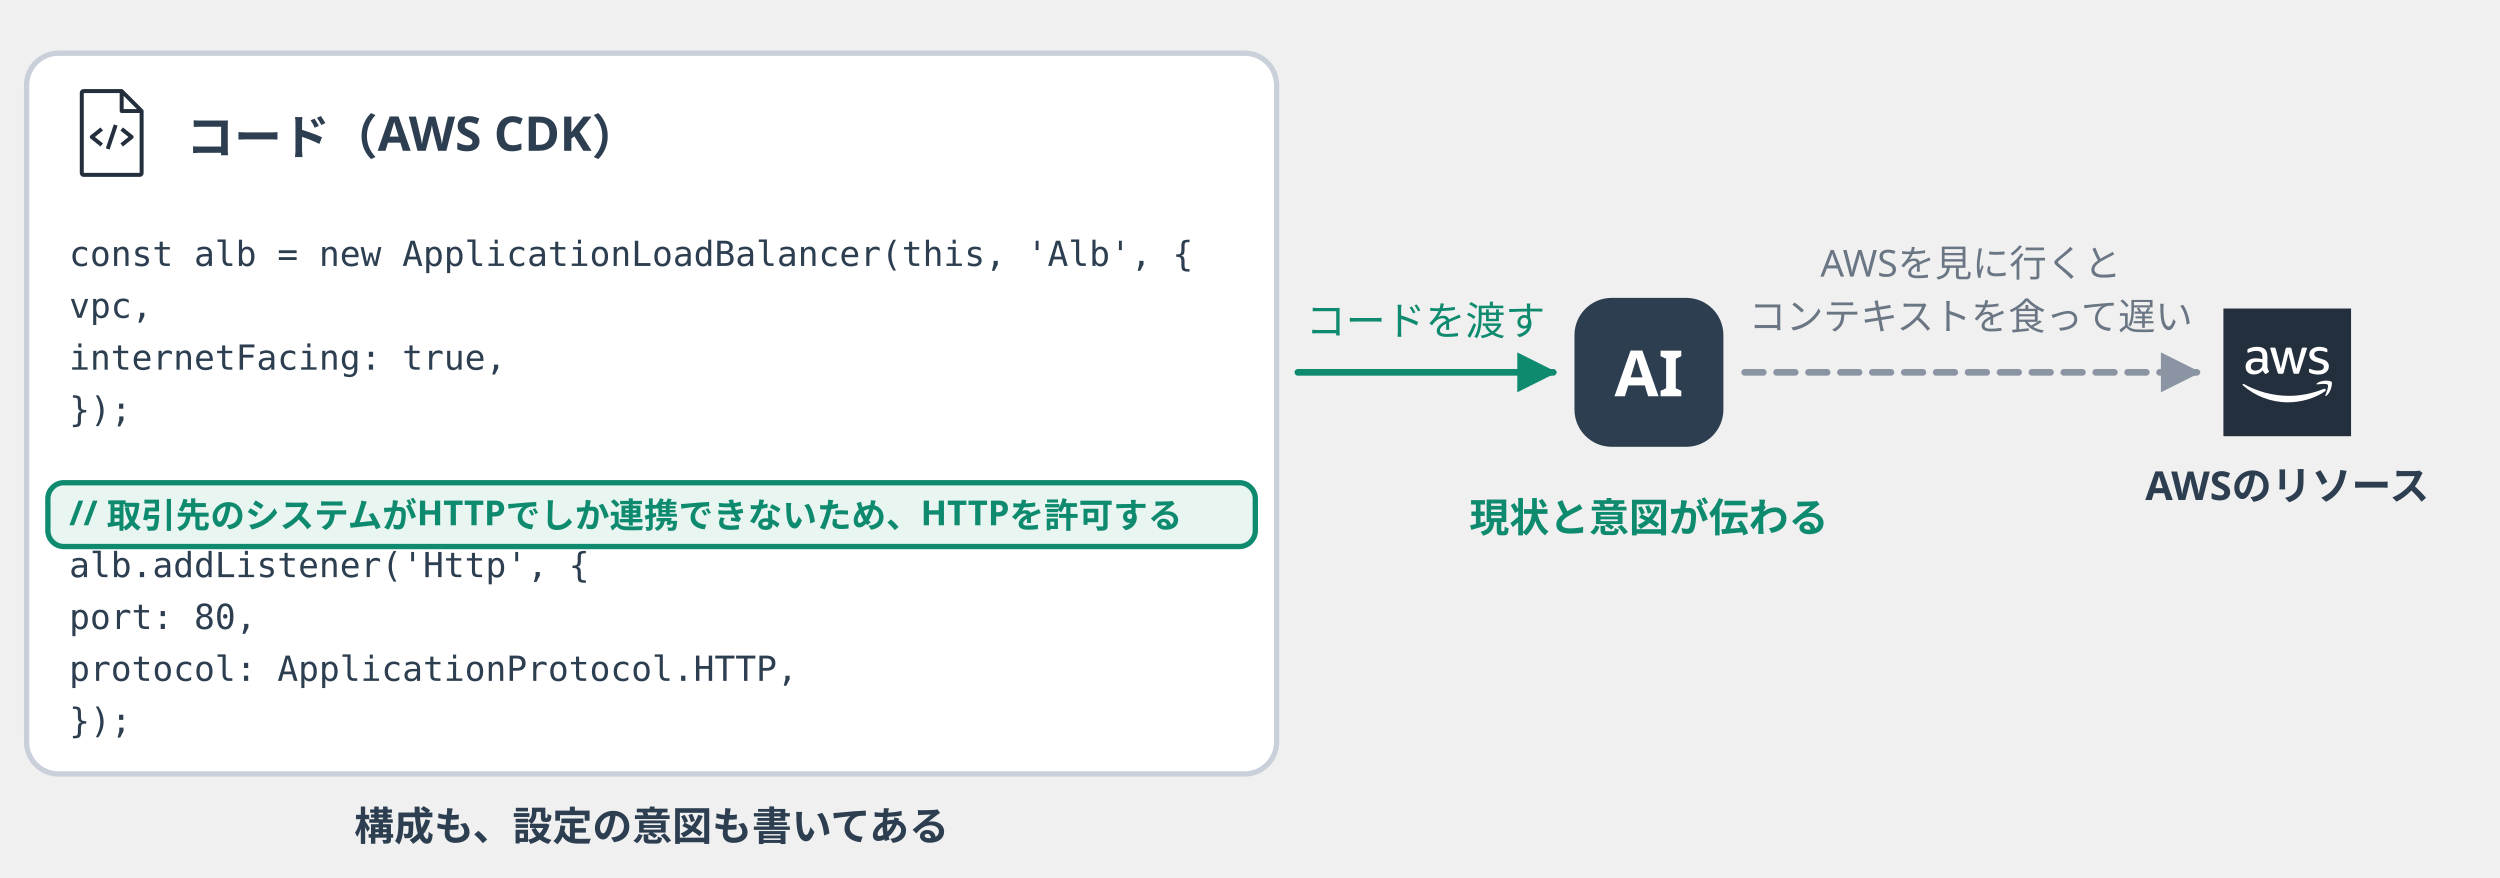
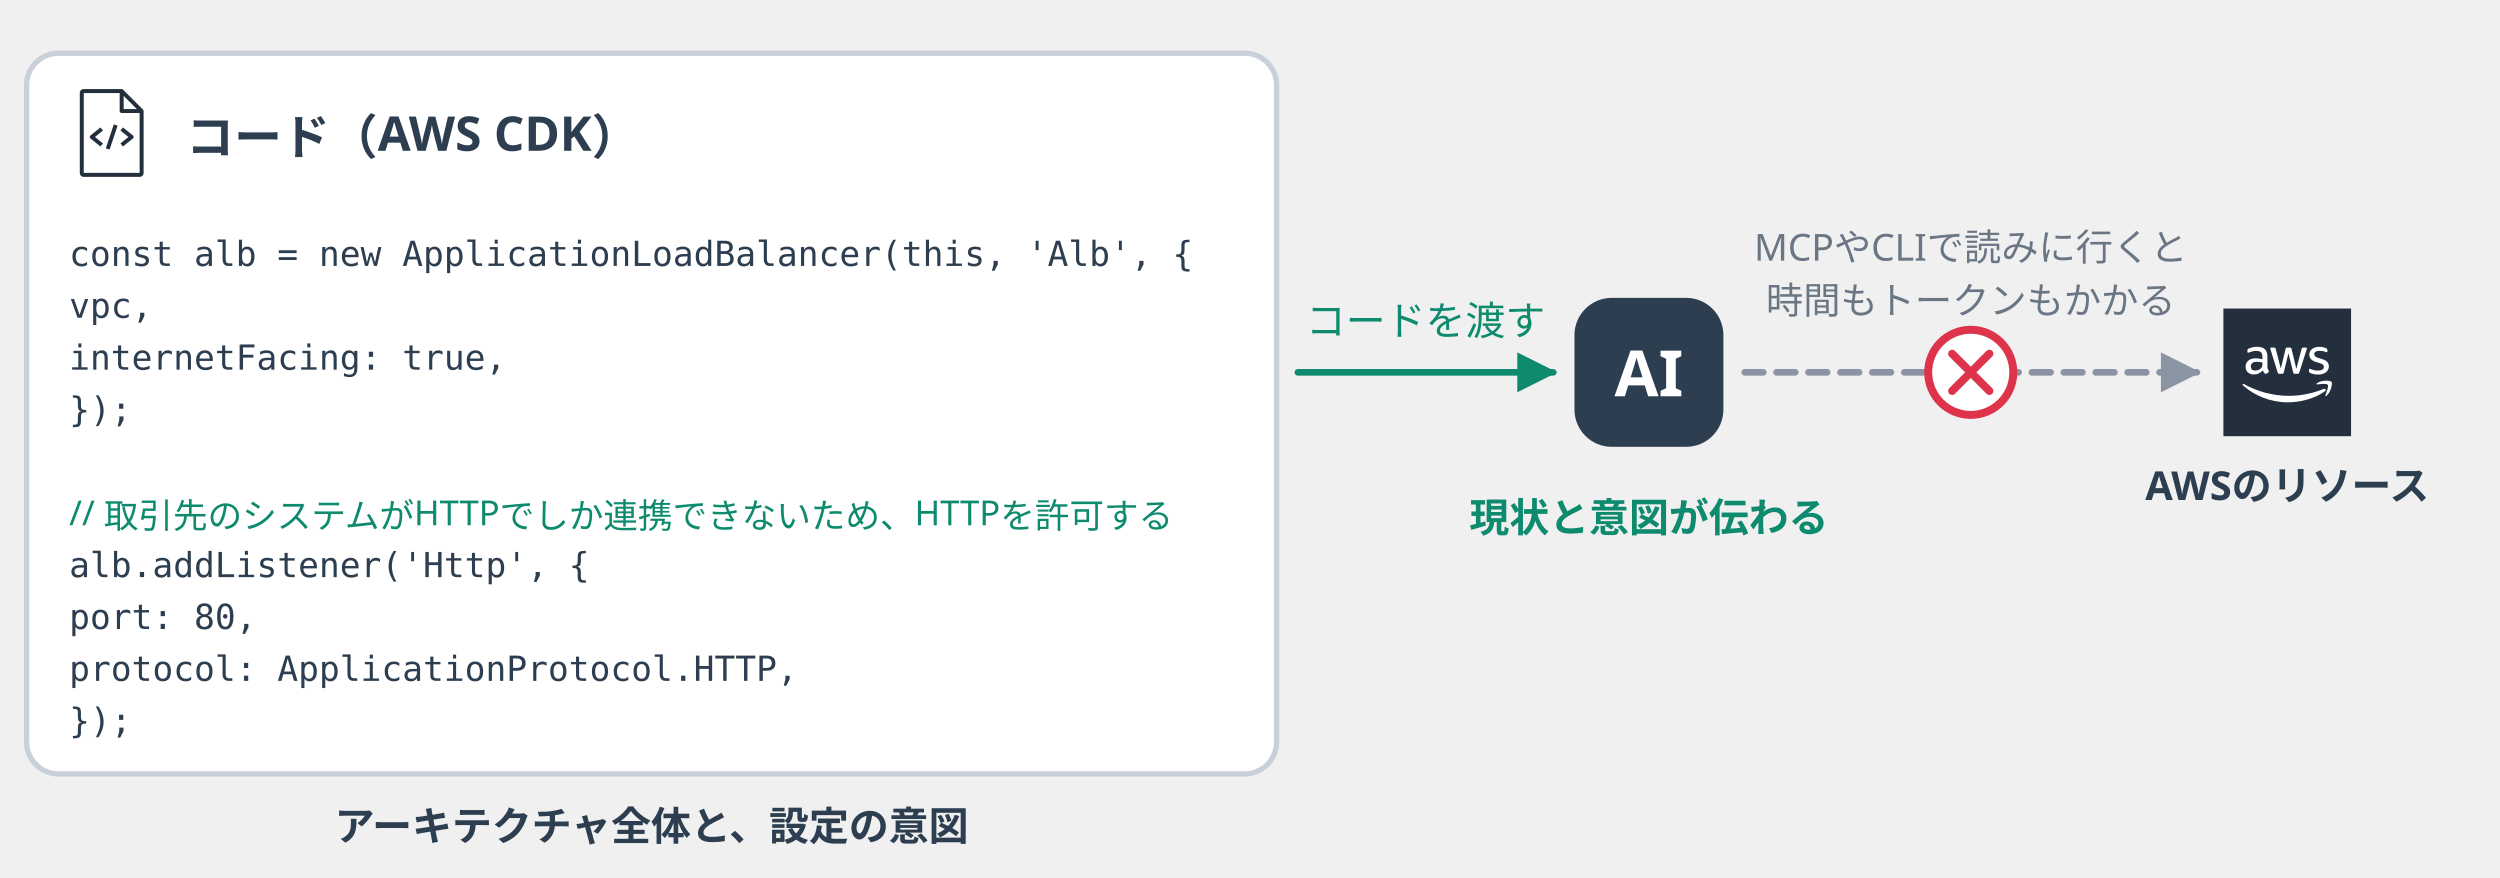
- <svg xmlns="http://www.w3.org/2000/svg" viewBox="0 0 940 330" width="100%" role="img" aria-label="ALBのCDKコードに、HTTPを許可する理由がコメントで書いてある。AIにはコードを渡せば構成と意図が伝わる。AWSを見に行くとコンテキストを食って遅い">
+ <svg xmlns="http://www.w3.org/2000/svg" viewBox="0 0 940 330" width="100%" role="img" aria-label="CDKのコードにはアーキテクチャ全体と設定の意図が書いてあり、AIにはコードを渡せば伝わる。AWSをMCPやCLIで読みに行くと時間もトークンもかかる">
  <defs>
    <marker id="a-i" viewBox="0 0 10 10" refX="9" refY="5" markerWidth="6" markerHeight="6" orient="auto-start-reverse">
      <path d="M0,0 L10,5 L0,10 z" fill="#2c3e50" />
    </marker>
    <marker id="a-g" viewBox="0 0 10 10" refX="9" refY="5" markerWidth="6" markerHeight="6" orient="auto-start-reverse">
      <path d="M0,0 L10,5 L0,10 z" fill="#0E8A6E" />
    </marker>
    <marker id="a-r" viewBox="0 0 10 10" refX="9" refY="5" markerWidth="6" markerHeight="6" orient="auto-start-reverse">
      <path d="M0,0 L10,5 L0,10 z" fill="#DD344C" />
    </marker>
    <marker id="a-x" viewBox="0 0 10 10" refX="9" refY="5" markerWidth="6" markerHeight="6" orient="auto-start-reverse">
      <path d="M0,0 L10,5 L0,10 z" fill="#8a94a3" />
    </marker>
  </defs>
  <rect x="10" y="20" width="470" height="271.0" rx="12" fill="#ffffff" stroke="#c9d0d9" stroke-width="2" />
  <svg x="24" y="32" width="36" height="36" viewBox="0 0 48 48">
    <g id="code75-Icon-Resource/General-Resource/Res_Source-Code_48" stroke="none" stroke-width="1" fill="none" fill-rule="evenodd">
      <path d="M25.052,19.684 L26.948,20.317 L22.948,32.317 L21.052,31.684 L25.052,19.684 Z M34.625,25.22 C34.863,25.409 35,25.697 35,26 C35,26.304 34.863,26.592 34.625,26.781 L29.625,30.781 L28.375,29.22 L32.4,26 L28.375,22.781 L29.625,21.22 L34.625,25.22 Z M19.625,22.781 L15.601,26 L19.625,29.22 L18.375,30.781 L13.375,26.781 C13.138,26.592 13,26.304 13,26 C13,25.697 13.138,25.409 13.375,25.22 L18.375,21.22 L19.625,22.781 Z M10,44 L10.007,4 L28,4 L28,13 C28,13.552 28.448,14 29,14 L38,14 L38,44 L10,44 Z M30,5.414 L36.586,12 L30,12 L30,5.414 Z M39.707,12.293 L29.707,2.293 C29.52,2.105 29.266,2 29,2 L10,2 C8.823,2 8,2.822 8,4 L8,44 C8,45.14 8.86,46 10,46 L38,46 C39.141,46 40,45.14 40,44 L40,13 C40,12.734 39.895,12.48 39.707,12.293 L39.707,12.293 Z" id="code75-Fill-1" fill="#232F3D" />
    </g>
  </svg>
  <text x="70" y="58" font-family="'Noto Sans JP', 'Hiragino Sans', sans-serif" font-size="18" font-weight="bold" fill="#2c3e50" text-anchor="start">コード（AWS CDK）</text>
  <text x="26" y="100" font-family="'Fira Code', monospace" font-size="13" font-weight="normal" fill="#2c3e50" text-anchor="start">const alb = new ApplicationLoadBalancer(this, 'Alb', {</text>
  <text x="26" y="119.5" font-family="'Fira Code', monospace" font-size="13" font-weight="normal" fill="#2c3e50" text-anchor="start">  vpc,</text>
  <text x="26" y="139.0" font-family="'Fira Code', monospace" font-size="13" font-weight="normal" fill="#2c3e50" text-anchor="start">  internetFacing: true,</text>
  <text x="26" y="158.5" font-family="'Fira Code', monospace" font-size="13" font-weight="normal" fill="#2c3e50" text-anchor="start">});</text>
-   <rect x="18" y="181.5" width="454" height="24" rx="6" fill="#e9f5f1" stroke="#0E8A6E" stroke-width="2" />
-   <text x="26" y="197.5" font-family="'Noto Sans JP', 'Hiragino Sans', sans-serif" font-size="13" font-weight="bold" fill="#0E8A6E" text-anchor="start">// 取引先のシステムがHTTPでしか連携できないため、HTTPを許可する</text>
+   <text x="26" y="197.5" font-family="'Noto Sans JP', 'Hiragino Sans', sans-serif" font-size="13" font-weight="normal" fill="#0E8A6E" text-anchor="start">// 取引先のシステムがHTTPでしか連携できないため、HTTPを許可する</text>
  <text x="26" y="217.0" font-family="'Fira Code', monospace" font-size="13" font-weight="normal" fill="#2c3e50" text-anchor="start">alb.addListener('Http', {</text>
  <text x="26" y="236.5" font-family="'Fira Code', monospace" font-size="13" font-weight="normal" fill="#2c3e50" text-anchor="start">  port: 80,</text>
  <text x="26" y="256.0" font-family="'Fira Code', monospace" font-size="13" font-weight="normal" fill="#2c3e50" text-anchor="start">  protocol: ApplicationProtocol.HTTP,</text>
  <text x="26" y="275.5" font-family="'Fira Code', monospace" font-size="13" font-weight="normal" fill="#2c3e50" text-anchor="start">});</text>
-   <text x="245" y="316" font-family="'Noto Sans JP', 'Hiragino Sans', sans-serif" font-size="15" font-weight="bold" fill="#2c3e50" text-anchor="middle">構成も、設定の意図も書いてある</text>
+   <text x="245" y="316" font-family="'Noto Sans JP', 'Hiragino Sans', sans-serif" font-size="15" font-weight="bold" fill="#2c3e50" text-anchor="middle">アーキテクチャ全体と、設定の意図</text>
  <rect x="592" y="112" width="56" height="56" rx="14" fill="#2c3e50" />
  <text x="620" y="149" font-family="'Noto Sans JP', 'Hiragino Sans', sans-serif" font-size="24" font-weight="bold" fill="#ffffff" text-anchor="middle">AI</text>
  <path d="M488,140 L584,140" fill="none" stroke="#0E8A6E" stroke-width="2.5" stroke-linejoin="round" stroke-linecap="round" marker-end="url(#a-g)" />
  <text x="536" y="126" font-family="'Noto Sans JP', 'Hiragino Sans', sans-serif" font-size="15" font-weight="normal" fill="#0E8A6E" text-anchor="middle">コードを渡す</text>
  <text x="620" y="200" font-family="'Noto Sans JP', 'Hiragino Sans', sans-serif" font-size="15" font-weight="bold" fill="#0E8A6E" text-anchor="middle">現状と意図が伝わる</text>
  <svg x="836" y="116" width="48" height="48" viewBox="0 0 40 40">
    <g id="cloud76-Icon-Architecture-Group/32/AWS-Cloud-logo_32" stroke="none" stroke-width="1" fill="none" fill-rule="evenodd">
      <rect id="cloud76-Rectangle" fill="#242F3E" x="0" y="0" width="40" height="40" />
      <path d="M32.698,23.901 C33.059,24.37 32.298,26.3 31.957,27.164 C31.853,27.426 32.075,27.529 32.307,27.332 C33.82,26.048 34.212,23.357 33.901,22.969 C33.594,22.583 30.95,22.252 29.338,23.401 C29.089,23.578 29.132,23.822 29.407,23.79 C30.315,23.678 32.338,23.433 32.698,23.901 L32.698,23.901 Z M31.856,25.91 C32.374,25.532 31.93,24.969 31.402,25.19 C27.889,26.654 24.075,27.363 20.602,27.363 C15.459,27.363 10.475,25.974 6.446,23.668 C6.094,23.466 5.833,23.823 6.127,24.082 C9.86,27.398 14.796,29.391 20.274,29.391 C24.184,29.391 28.725,28.183 31.856,25.91 L31.856,25.91 Z M29.712,20.695 C29.214,20.695 28.727,20.642 28.253,20.534 C27.777,20.425 27.413,20.302 27.16,20.161 C27.005,20.077 26.908,19.989 26.869,19.903 C26.831,19.815 26.811,19.729 26.811,19.643 L26.811,19.174 C26.811,18.98 26.884,18.881 27.027,18.881 C27.082,18.881 27.14,18.894 27.2,18.914 C27.261,18.937 27.341,18.969 27.441,19.012 C27.761,19.153 28.108,19.26 28.485,19.336 C28.861,19.411 29.236,19.449 29.611,19.449 C30.208,19.449 30.669,19.347 30.995,19.141 C31.322,18.937 31.484,18.646 31.484,18.268 C31.484,18.008 31.399,17.793 31.227,17.619 C31.056,17.445 30.738,17.286 30.275,17.134 L28.9,16.713 C28.203,16.497 27.698,16.184 27.383,15.775 C27.068,15.363 26.911,14.916 26.911,14.428 C26.911,14.041 26.996,13.699 27.169,13.401 C27.339,13.104 27.564,12.851 27.845,12.64 C28.13,12.43 28.459,12.272 28.834,12.162 C29.208,12.055 29.606,12 30.026,12 C30.236,12 30.449,12.014 30.666,12.041 C30.881,12.067 31.085,12.103 31.278,12.146 C31.471,12.191 31.651,12.239 31.816,12.292 C31.982,12.347 32.114,12.401 32.215,12.454 C32.346,12.529 32.439,12.605 32.496,12.681 C32.551,12.756 32.579,12.858 32.579,12.989 L32.579,13.425 C32.579,13.62 32.507,13.716 32.362,13.716 C32.285,13.716 32.165,13.68 31.998,13.604 C31.458,13.365 30.848,13.248 30.177,13.248 C29.635,13.248 29.214,13.334 28.916,13.506 C28.617,13.68 28.468,13.955 28.468,14.333 C28.468,14.591 28.562,14.81 28.751,14.988 C28.939,15.166 29.286,15.336 29.795,15.499 L31.137,15.921 C31.822,16.135 32.311,16.433 32.603,16.809 C32.897,17.188 33.044,17.619 33.044,18.104 C33.044,18.505 32.961,18.864 32.794,19.182 C32.628,19.501 32.399,19.772 32.105,19.999 C31.813,20.226 31.463,20.398 31.054,20.517 C30.644,20.637 30.197,20.695 29.712,20.695 L29.712,20.695 Z M17.547,20.451 C17.381,20.451 17.26,20.424 17.182,20.364 C17.104,20.303 17.038,20.183 16.983,19.999 L14.761,12.842 C14.708,12.658 14.679,12.535 14.679,12.471 C14.679,12.32 14.757,12.244 14.912,12.244 L15.839,12.244 C16.016,12.244 16.14,12.274 16.213,12.334 C16.284,12.392 16.347,12.512 16.402,12.698 L17.993,18.818 L19.47,12.698 C19.514,12.512 19.574,12.392 19.651,12.334 C19.728,12.274 19.855,12.244 20.031,12.244 L20.796,12.244 C20.971,12.244 21.098,12.274 21.176,12.334 C21.253,12.392 21.314,12.512 21.358,12.698 L22.851,18.899 L24.491,12.698 C24.546,12.512 24.609,12.392 24.681,12.334 C24.754,12.274 24.877,12.244 25.054,12.244 L25.932,12.244 C26.088,12.244 26.165,12.32 26.165,12.471 C26.165,12.512 26.158,12.562 26.149,12.615 C26.136,12.671 26.116,12.746 26.081,12.842 L23.795,19.999 C23.74,20.183 23.673,20.303 23.595,20.364 C23.518,20.424 23.396,20.451 23.231,20.451 L22.418,20.451 C22.242,20.451 22.115,20.421 22.038,20.357 C21.961,20.292 21.9,20.166 21.856,19.984 L20.38,14.024 L18.923,19.984 C18.879,20.166 18.817,20.292 18.74,20.357 C18.662,20.421 18.536,20.451 18.359,20.451 L17.547,20.451 Z M9.939,19.449 C10.25,19.449 10.575,19.392 10.918,19.279 C11.26,19.165 11.558,18.969 11.812,18.687 C11.968,18.515 12.074,18.318 12.136,18.096 C12.196,17.876 12.225,17.609 12.225,17.295 L12.225,16.907 C11.951,16.842 11.661,16.791 11.356,16.753 C11.052,16.716 10.757,16.696 10.469,16.696 C9.84,16.696 9.369,16.82 9.061,17.069 C8.752,17.317 8.596,17.672 8.596,18.139 C8.596,18.57 8.713,18.895 8.945,19.117 C9.177,19.339 9.509,19.449 9.939,19.449 L9.939,19.449 Z M13.785,18.041 C13.785,18.386 13.82,18.66 13.892,18.866 C13.965,19.072 14.067,19.294 14.199,19.53 C14.243,19.606 14.265,19.676 14.265,19.739 C14.265,19.838 14.204,19.93 14.083,20.015 L13.486,20.405 C13.398,20.458 13.315,20.486 13.238,20.486 C13.137,20.486 13.044,20.443 12.956,20.357 C12.822,20.226 12.71,20.084 12.617,19.927 C12.521,19.771 12.425,19.588 12.326,19.383 C11.585,20.236 10.658,20.663 9.542,20.663 C8.746,20.663 8.116,20.443 7.651,19.999 C7.188,19.557 6.956,18.963 6.956,18.219 C6.956,17.432 7.243,16.796 7.819,16.316 C8.392,15.836 9.167,15.595 10.138,15.595 C10.459,15.595 10.793,15.62 11.141,15.668 C11.488,15.716 11.851,15.785 12.225,15.871 L12.225,15.192 C12.225,14.49 12.078,13.996 11.779,13.709 C11.481,13.423 10.968,13.281 10.239,13.281 C9.906,13.281 9.566,13.32 9.218,13.401 C8.871,13.482 8.53,13.587 8.199,13.716 C8.044,13.781 7.933,13.822 7.868,13.838 C7.802,13.854 7.752,13.862 7.719,13.862 C7.587,13.862 7.519,13.766 7.519,13.57 L7.519,13.118 C7.519,12.966 7.543,12.858 7.587,12.795 C7.631,12.729 7.719,12.664 7.852,12.6 C8.183,12.437 8.581,12.297 9.044,12.179 C9.509,12.06 10,12 10.52,12 C11.646,12 12.472,12.253 12.997,12.753 C13.521,13.255 13.785,14.013 13.785,15.028 L13.785,18.041 Z" id="cloud76-Fill-1" fill="#FFFFFF" />
    </g>
  </svg>
  <text x="860" y="188" font-family="'Noto Sans JP', 'Hiragino Sans', sans-serif" font-size="15" font-weight="bold" fill="#2c3e50" text-anchor="middle">AWSのリソース</text>
  <path d="M656,140 L826,140" fill="none" stroke="#8a94a3" stroke-width="2.5" stroke-dasharray="7 5" stroke-linejoin="round" stroke-linecap="round" marker-end="url(#a-x)" />
-   <text x="741" y="104" font-family="'Noto Sans JP', 'Hiragino Sans', sans-serif" font-size="14" font-weight="normal" fill="#6b7684" text-anchor="middle">AWSを見に行くと</text>
-   <text x="741" y="124" font-family="'Noto Sans JP', 'Hiragino Sans', sans-serif" font-size="14" font-weight="normal" fill="#6b7684" text-anchor="middle">コンテキストを食って遅い</text>
+   <circle cx="741" cy="140" r="16" fill="#ffffff" stroke="#DD344C" stroke-width="3" />
+   <path d="M734,133 L748,147 M748,133 L734,147" stroke="#DD344C" stroke-width="3" stroke-linecap="round" />
+   <text x="741" y="98" font-family="'Noto Sans JP', 'Hiragino Sans', sans-serif" font-size="14" font-weight="normal" fill="#6b7684" text-anchor="middle">MCPやCLIで読みに行くと</text>
+   <text x="741" y="118" font-family="'Noto Sans JP', 'Hiragino Sans', sans-serif" font-size="14" font-weight="normal" fill="#6b7684" text-anchor="middle">時間もトークンもかかる</text>
</svg>
